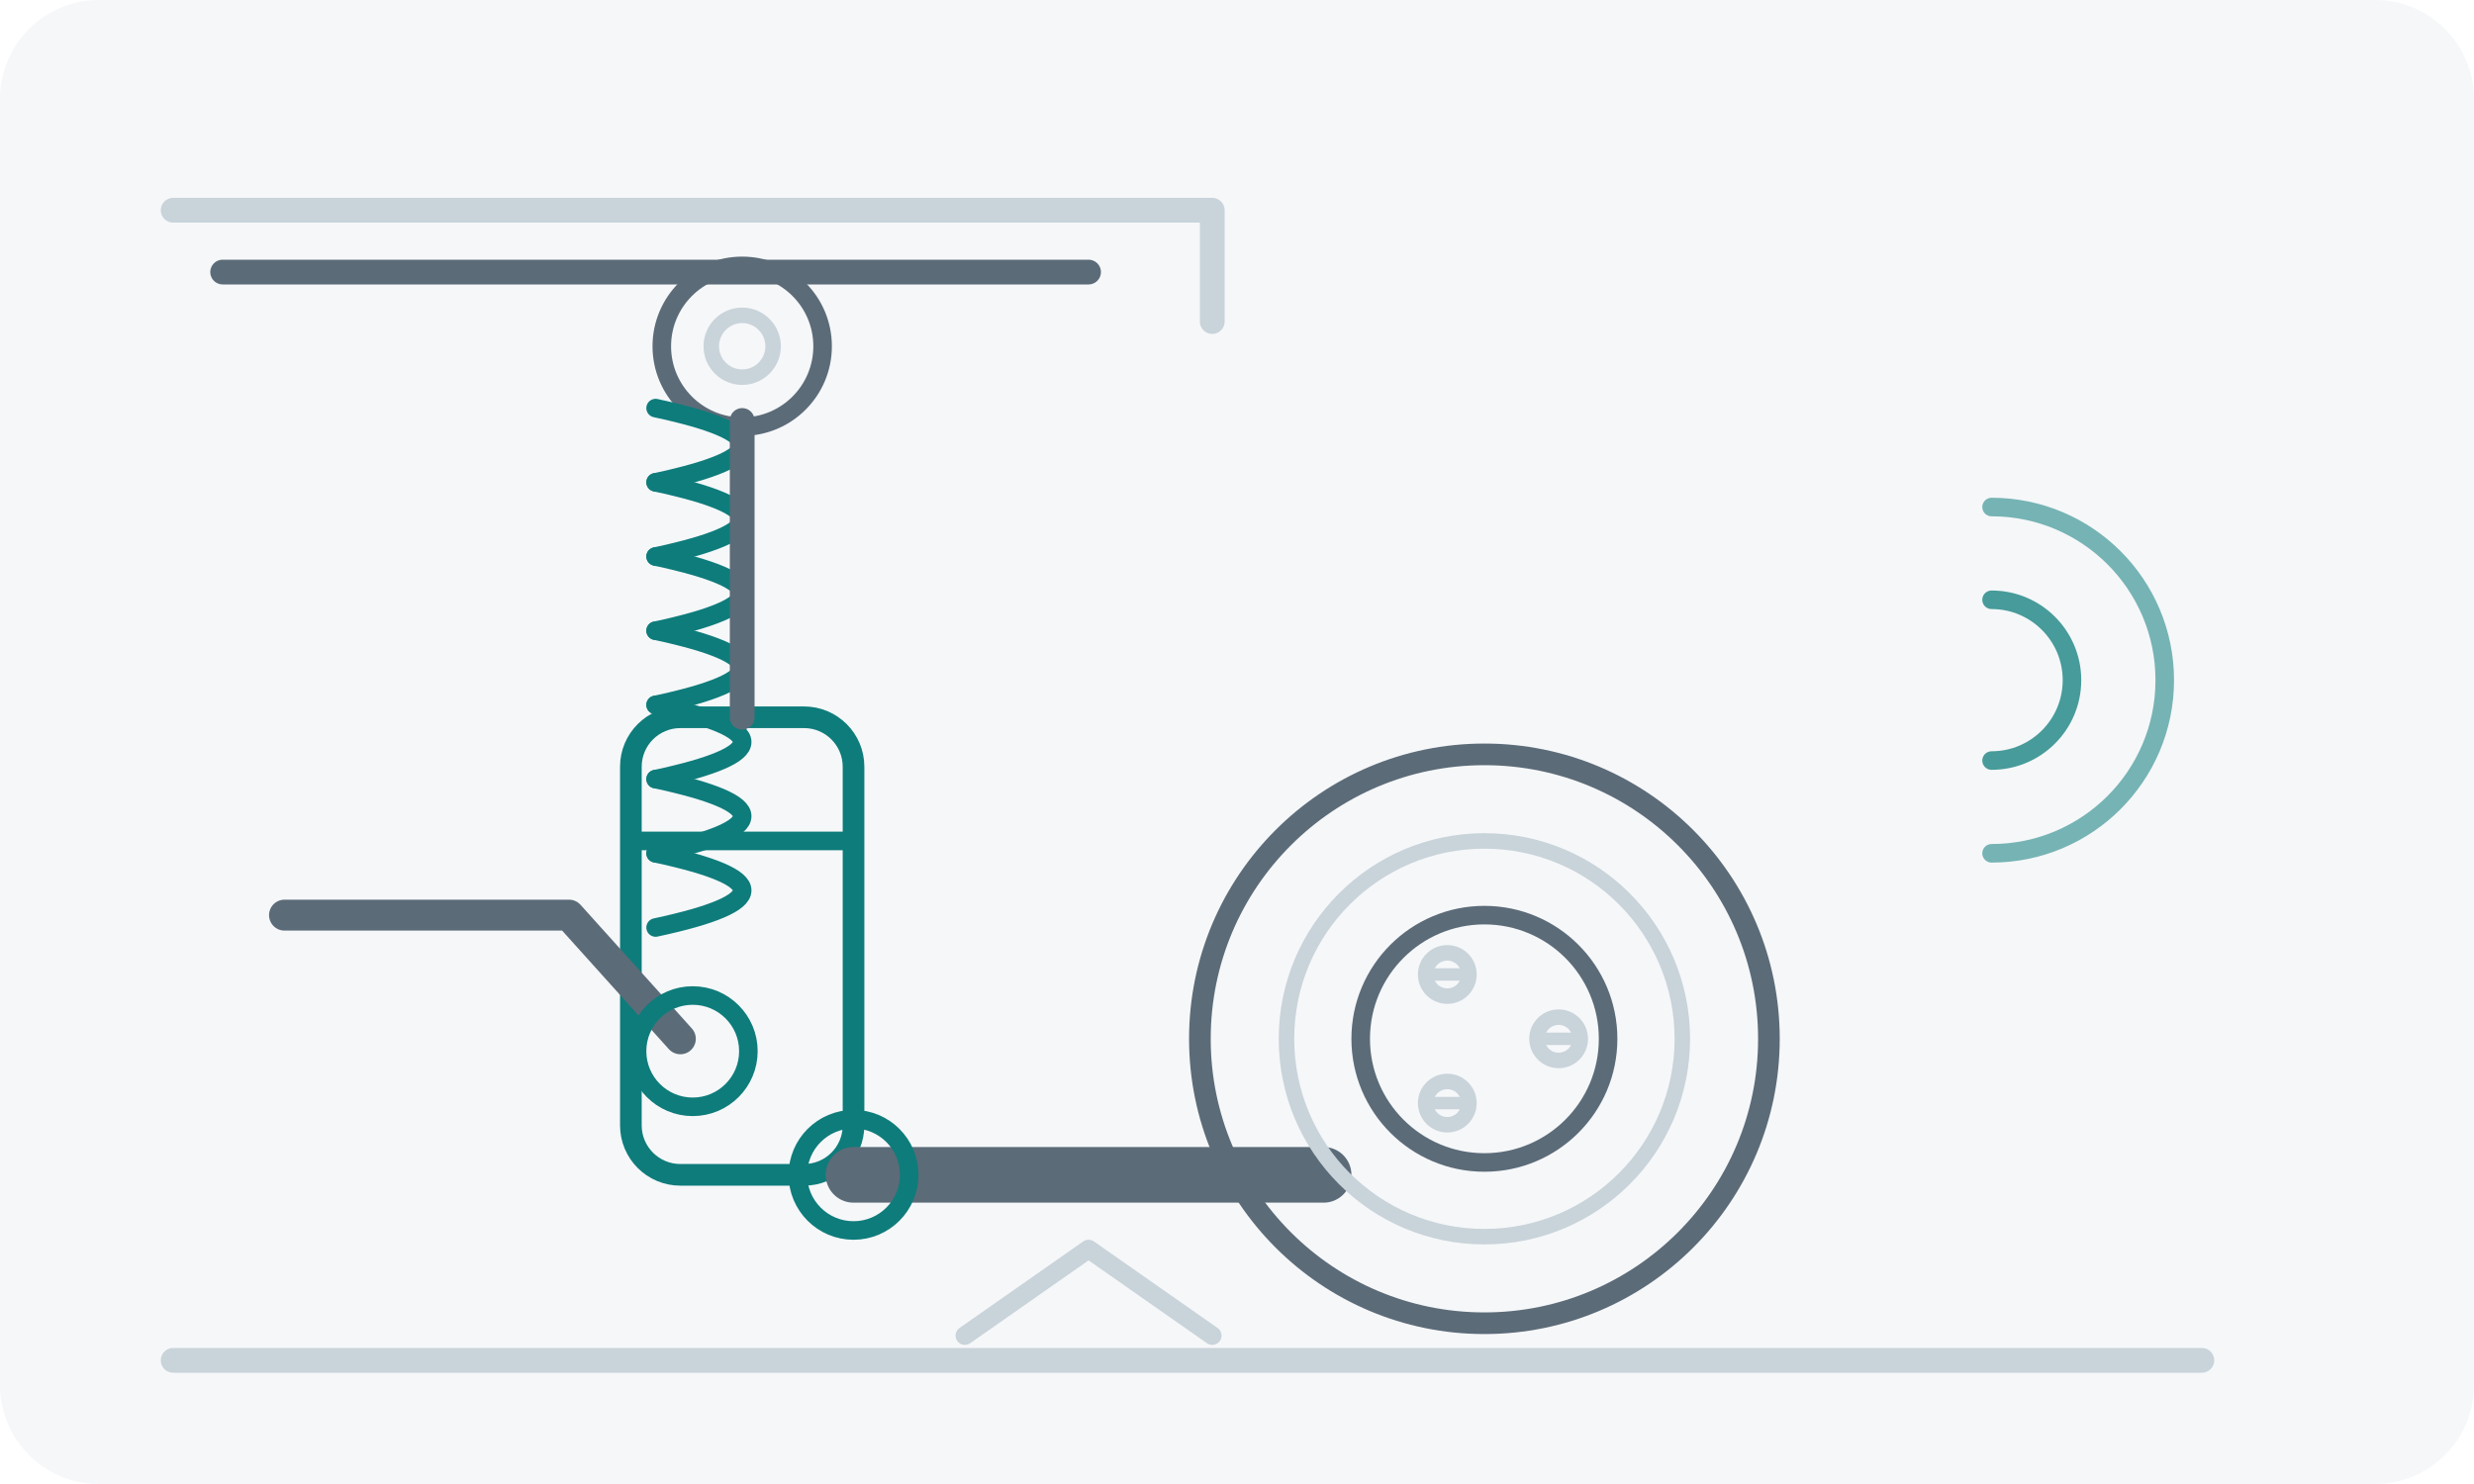
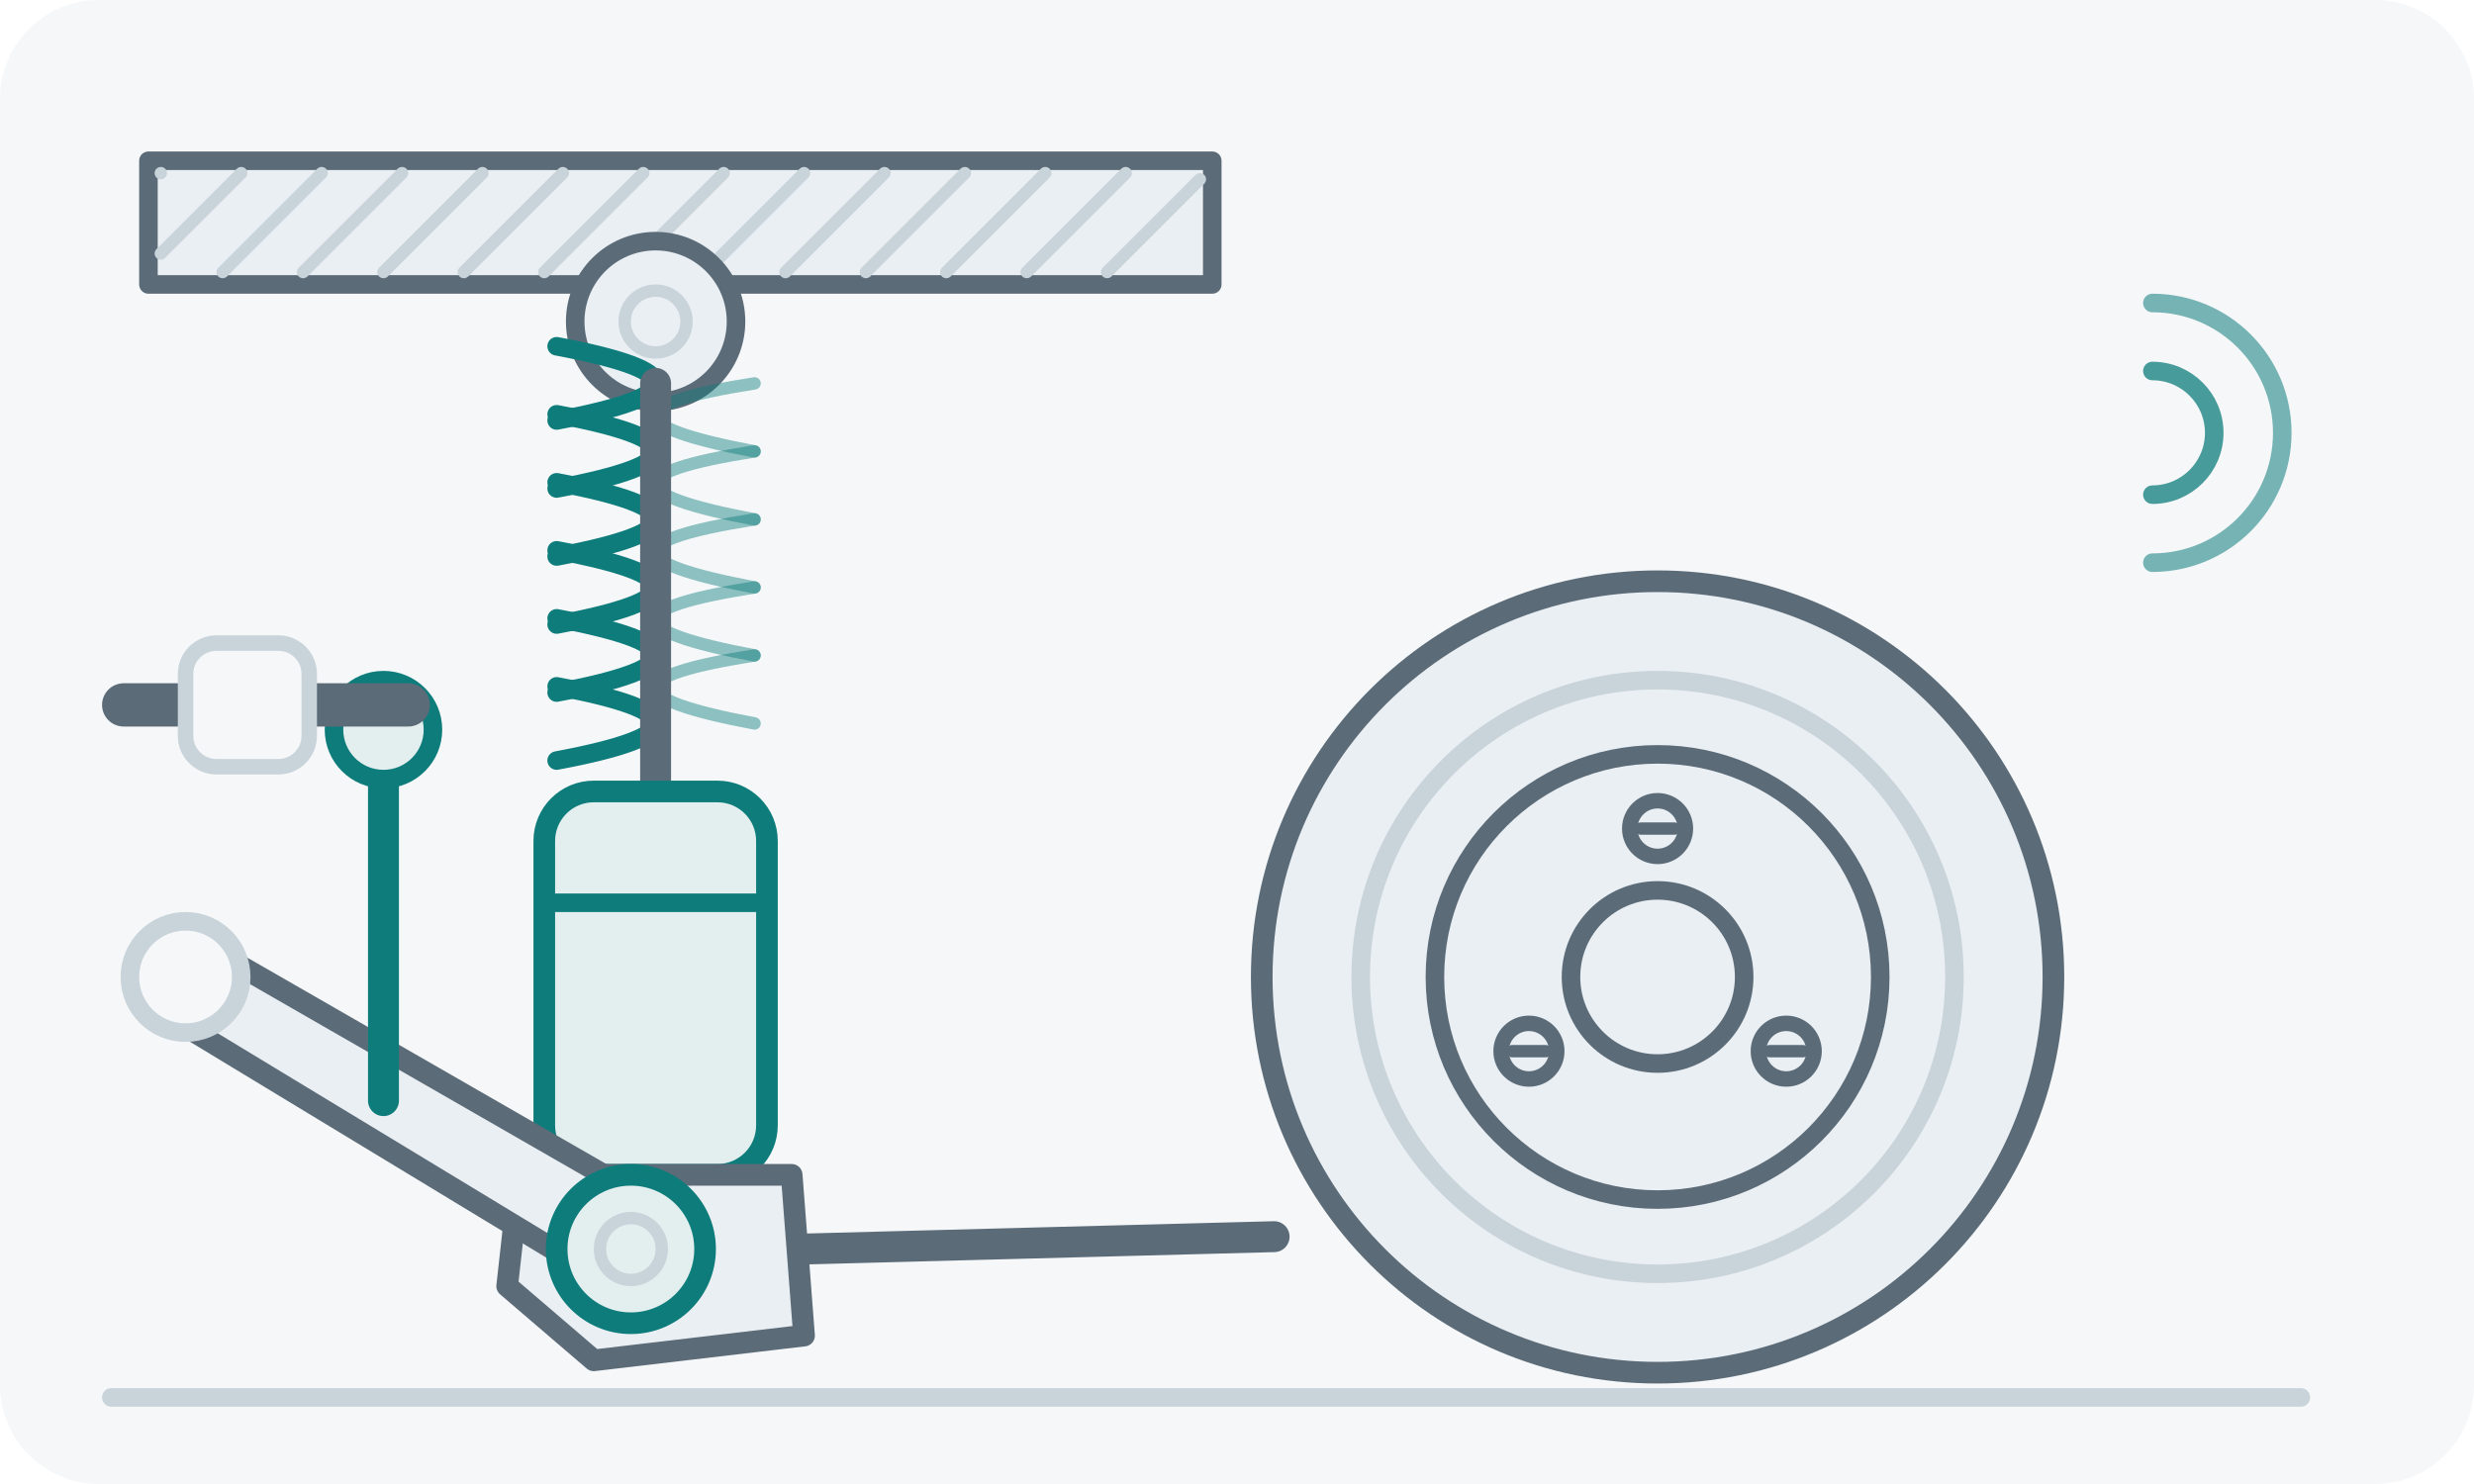
<svg xmlns="http://www.w3.org/2000/svg" viewBox="0 0 400 240" role="img" aria-label="Схема подвески">
  <rect width="400" height="240" rx="16" fill="#F5F7F9" />
  <g fill="none" stroke-linecap="round" stroke-linejoin="round">
-     <path d="M 28.0 34.0 L 196.0 34.0 L 196.0 52.0" stroke="#C9D3DA" stroke-width="4" fill="none" />
-     <path d="M 36.0 44.0 L 176.0 44.0" stroke="#5C6B78" stroke-width="4" />
-     <circle cx="120.0" cy="56.0" r="13.0" stroke="#5C6B78" stroke-width="3" fill="none" />
-     <circle cx="120.0" cy="56.0" r="5.0" stroke="#C9D3DA" stroke-width="2.5" fill="none" />
-     <path d="M 106 66 Q 134 72 106 78" stroke="#0E7C7B" stroke-width="3" fill="none" />
-     <path d="M 106 78 Q 134 84 106 90" stroke="#0E7C7B" stroke-width="3" fill="none" />
-     <path d="M 106 90 Q 134 96 106 102" stroke="#0E7C7B" stroke-width="3" fill="none" />
-     <path d="M 106 102 Q 134 108 106 114" stroke="#0E7C7B" stroke-width="3" fill="none" />
-     <path d="M 106 114 Q 134 120 106 126" stroke="#0E7C7B" stroke-width="3" fill="none" />
-     <path d="M 106 126 Q 134 132 106 138" stroke="#0E7C7B" stroke-width="3" fill="none" />
-     <path d="M 106 138 Q 134 144 106 150" stroke="#0E7C7B" stroke-width="3" fill="none" />
-     <rect x="102.0" y="116.0" width="36.0" height="74.0" rx="8" stroke="#0E7C7B" stroke-width="3.5" fill="none" />
-     <path d="M 102.0 136.0 L 138.0 136.0" stroke="#0E7C7B" stroke-width="3" />
-     <path d="M 120.0 68.0 L 120.0 116.0" stroke="#5C6B78" stroke-width="4" />
-     <path d="M 138.0 190.0 L 214.0 190.0" stroke="#5C6B78" stroke-width="9" fill="none" />
-     <circle cx="138.0" cy="190.0" r="9.0" stroke="#0E7C7B" stroke-width="3" fill="none" />
-     <path d="M 46.0 148.0 L 92.0 148.0 L 110.0 168.0" stroke="#5C6B78" stroke-width="5" fill="none" />
-     <circle cx="112.0" cy="170.0" r="9.0" stroke="#0E7C7B" stroke-width="3" fill="none" />
-     <circle cx="240.0" cy="168.0" r="46.0" stroke="#5C6B78" stroke-width="3.5" fill="none" />
-     <circle cx="240.0" cy="168.0" r="32.0" stroke="#C9D3DA" stroke-width="2.5" fill="none" />
-     <circle cx="240.0" cy="168.0" r="20.0" stroke="#5C6B78" stroke-width="3" fill="none" />
-     <circle cx="252.0" cy="168.0" r="3.5" stroke="#C9D3DA" stroke-width="2.5" fill="none" />
-     <path d="M 249.9 168.0 L 254.1 168.0" stroke="#C9D3DA" stroke-width="2" />
-     <circle cx="234.0" cy="178.4" r="3.5" stroke="#C9D3DA" stroke-width="2.5" fill="none" />
-     <path d="M 231.9 178.4 L 236.1 178.4" stroke="#C9D3DA" stroke-width="2" />
-     <circle cx="234.0" cy="157.6" r="3.5" stroke="#C9D3DA" stroke-width="2.5" fill="none" />
-     <path d="M 231.9 157.6 L 236.1 157.6" stroke="#C9D3DA" stroke-width="2" />
-     <path d="M 28.0 220.0 L 356.0 220.0" stroke="#C9D3DA" stroke-width="4" />
-     <path d="M 156.0 216.0 L 176.0 202.0 L 196.0 216.0" stroke="#C9D3DA" stroke-width="3" fill="none" />
-     <path d="M 322 97 A 13 13 0 0 1 322 123" stroke="#0E7C7B" stroke-width="3" opacity="0.75" />
-     <path d="M 322 82 A 28 28 0 0 1 322 138" stroke="#0E7C7B" stroke-width="3" opacity="0.55" />
+     <path d="M 24.0 26.0 L 196.0 26.0 L 196.0 46.0 L 24.0 46.0 Z" stroke="#5C6B78" stroke-width="3" fill="#EAEFF3" />
+     <path d="M 26.0 28.0 L 26.0 28.0" stroke="#C9D3DA" stroke-width="2" />
+     <path d="M 39.0 28.0 L 26.0 41.0" stroke="#C9D3DA" stroke-width="2" />
+     <path d="M 52.0 28.0 L 36.0 44.0" stroke="#C9D3DA" stroke-width="2" />
+     <path d="M 65.0 28.0 L 49.0 44.0" stroke="#C9D3DA" stroke-width="2" />
+     <path d="M 78.0 28.0 L 62.0 44.0" stroke="#C9D3DA" stroke-width="2" />
+     <path d="M 91.0 28.0 L 75.0 44.0" stroke="#C9D3DA" stroke-width="2" />
+     <path d="M 104.0 28.0 L 88.0 44.0" stroke="#C9D3DA" stroke-width="2" />
+     <path d="M 117.0 28.0 L 101.0 44.0" stroke="#C9D3DA" stroke-width="2" />
+     <path d="M 130.0 28.0 L 114.0 44.0" stroke="#C9D3DA" stroke-width="2" />
+     <path d="M 143.0 28.0 L 127.0 44.0" stroke="#C9D3DA" stroke-width="2" />
+     <path d="M 156.0 28.0 L 140.0 44.0" stroke="#C9D3DA" stroke-width="2" />
+     <path d="M 169.0 28.0 L 153.0 44.0" stroke="#C9D3DA" stroke-width="2" />
+     <path d="M 182.0 28.0 L 166.0 44.0" stroke="#C9D3DA" stroke-width="2" />
+     <path d="M 194.0 29.0 L 179.0 44.0" stroke="#C9D3DA" stroke-width="2" />
+     <circle cx="106.0" cy="52.0" r="13.0" stroke="#5C6B78" stroke-width="3" fill="#EAEFF3" />
+     <circle cx="106.0" cy="52.0" r="5.0" stroke="#C9D3DA" stroke-width="2" fill="none" />
+     <path d="M 90 56 Q 122 62 90 68" stroke="#0E7C7B" stroke-width="3" fill="none" />
+     <path d="M 90 67 Q 122 73 90 79" stroke="#0E7C7B" stroke-width="3" fill="none" />
+     <path d="M 90 78 Q 122 84 90 90" stroke="#0E7C7B" stroke-width="3" fill="none" />
+     <path d="M 90 89 Q 122 95 90 101" stroke="#0E7C7B" stroke-width="3" fill="none" />
+     <path d="M 90 100 Q 122 106 90 112" stroke="#0E7C7B" stroke-width="3" fill="none" />
+     <path d="M 90 111 Q 122 117 90 123" stroke="#0E7C7B" stroke-width="3" fill="none" />
+     <path d="M 122 62 Q 90 67 122 73" stroke="#0E7C7B" stroke-width="2" fill="none" opacity="0.45" />
+     <path d="M 122 73 Q 90 78 122 84" stroke="#0E7C7B" stroke-width="2" fill="none" opacity="0.45" />
+     <path d="M 122 84 Q 90 89 122 95" stroke="#0E7C7B" stroke-width="2" fill="none" opacity="0.45" />
+     <path d="M 122 95 Q 90 100 122 106" stroke="#0E7C7B" stroke-width="2" fill="none" opacity="0.45" />
+     <path d="M 122 106 Q 90 111 122 117" stroke="#0E7C7B" stroke-width="2" fill="none" opacity="0.45" />
+     <path d="M 106.0 62.0 L 106.0 128.0" stroke="#5C6B78" stroke-width="5" />
+     <rect x="88.0" y="128.0" width="36.0" height="62.0" rx="8" stroke="#0E7C7B" stroke-width="3.5" fill="#E3EFEF" />
+     <path d="M 88.0 146.0 L 124.0 146.0" stroke="#0E7C7B" stroke-width="3" />
+     <path d="M 84.0 190.0 L 128.0 190.0 L 130.0 216.0 L 96.0 220.0 L 82.0 208.0 Z" stroke="#5C6B78" stroke-width="3.5" fill="#EAEFF3" />
+     <path d="M 28.0 150.0 L 30.0 166.0 L 96.0 206.0 L 108.0 196.0 Z" stroke="#5C6B78" stroke-width="3.5" fill="#EAEFF3" />
+     <circle cx="30.0" cy="158.0" r="9.0" stroke="#C9D3DA" stroke-width="3" fill="#F5F7F9" />
+     <circle cx="102.0" cy="202.0" r="12.0" stroke="#0E7C7B" stroke-width="3.5" fill="#E3EFEF" />
+     <circle cx="102.0" cy="202.0" r="5.0" stroke="#C9D3DA" stroke-width="2" fill="none" />
+     <path d="M 62.0 178.0 L 62.0 122.0" stroke="#0E7C7B" stroke-width="5" />
+     <circle cx="62.0" cy="118.0" r="8.0" stroke="#0E7C7B" stroke-width="3" fill="#E3EFEF" />
+     <path d="M 20.0 114.0 L 66.0 114.0" stroke="#5C6B78" stroke-width="7" />
+     <rect x="30.0" y="104.0" width="20.0" height="20.0" rx="5" stroke="#C9D3DA" stroke-width="2.5" fill="#F5F7F9" />
+     <circle cx="268.0" cy="158.0" r="64.0" stroke="#5C6B78" stroke-width="3.5" fill="#EAEFF3" />
+     <circle cx="268.0" cy="158.0" r="48.0" stroke="#C9D3DA" stroke-width="3" fill="none" />
+     <circle cx="268.0" cy="158.0" r="36.0" stroke="#5C6B78" stroke-width="3" fill="#EAEFF3" />
+     <circle cx="268.0" cy="158.0" r="14.0" stroke="#5C6B78" stroke-width="3" fill="#EAEFF3" />
+     <circle cx="288.8" cy="170.0" r="4.5" stroke="#5C6B78" stroke-width="2.5" fill="none" />
+     <path d="M 286.1 170.0 L 291.5 170.0" stroke="#5C6B78" stroke-width="2" />
+     <circle cx="247.2" cy="170.0" r="4.5" stroke="#5C6B78" stroke-width="2.5" fill="none" />
+     <path d="M 244.5 170.0 L 249.9 170.0" stroke="#5C6B78" stroke-width="2" />
+     <circle cx="268.0" cy="134.0" r="4.5" stroke="#5C6B78" stroke-width="2.5" fill="none" />
+     <path d="M 265.3 134.0 L 270.7 134.0" stroke="#5C6B78" stroke-width="2" />
+     <path d="M 130.0 202.0 L 206.0 200.0" stroke="#5C6B78" stroke-width="5" />
+     <path d="M 18.0 226.0 L 372.0 226.0" stroke="#C9D3DA" stroke-width="3" />
+     <path d="M 348 60 A 10 10 0 0 1 348 80" stroke="#0E7C7B" stroke-width="3" opacity="0.75" />
+     <path d="M 348 49 A 21 21 0 0 1 348 91" stroke="#0E7C7B" stroke-width="3" opacity="0.55" />
  </g>
</svg>
